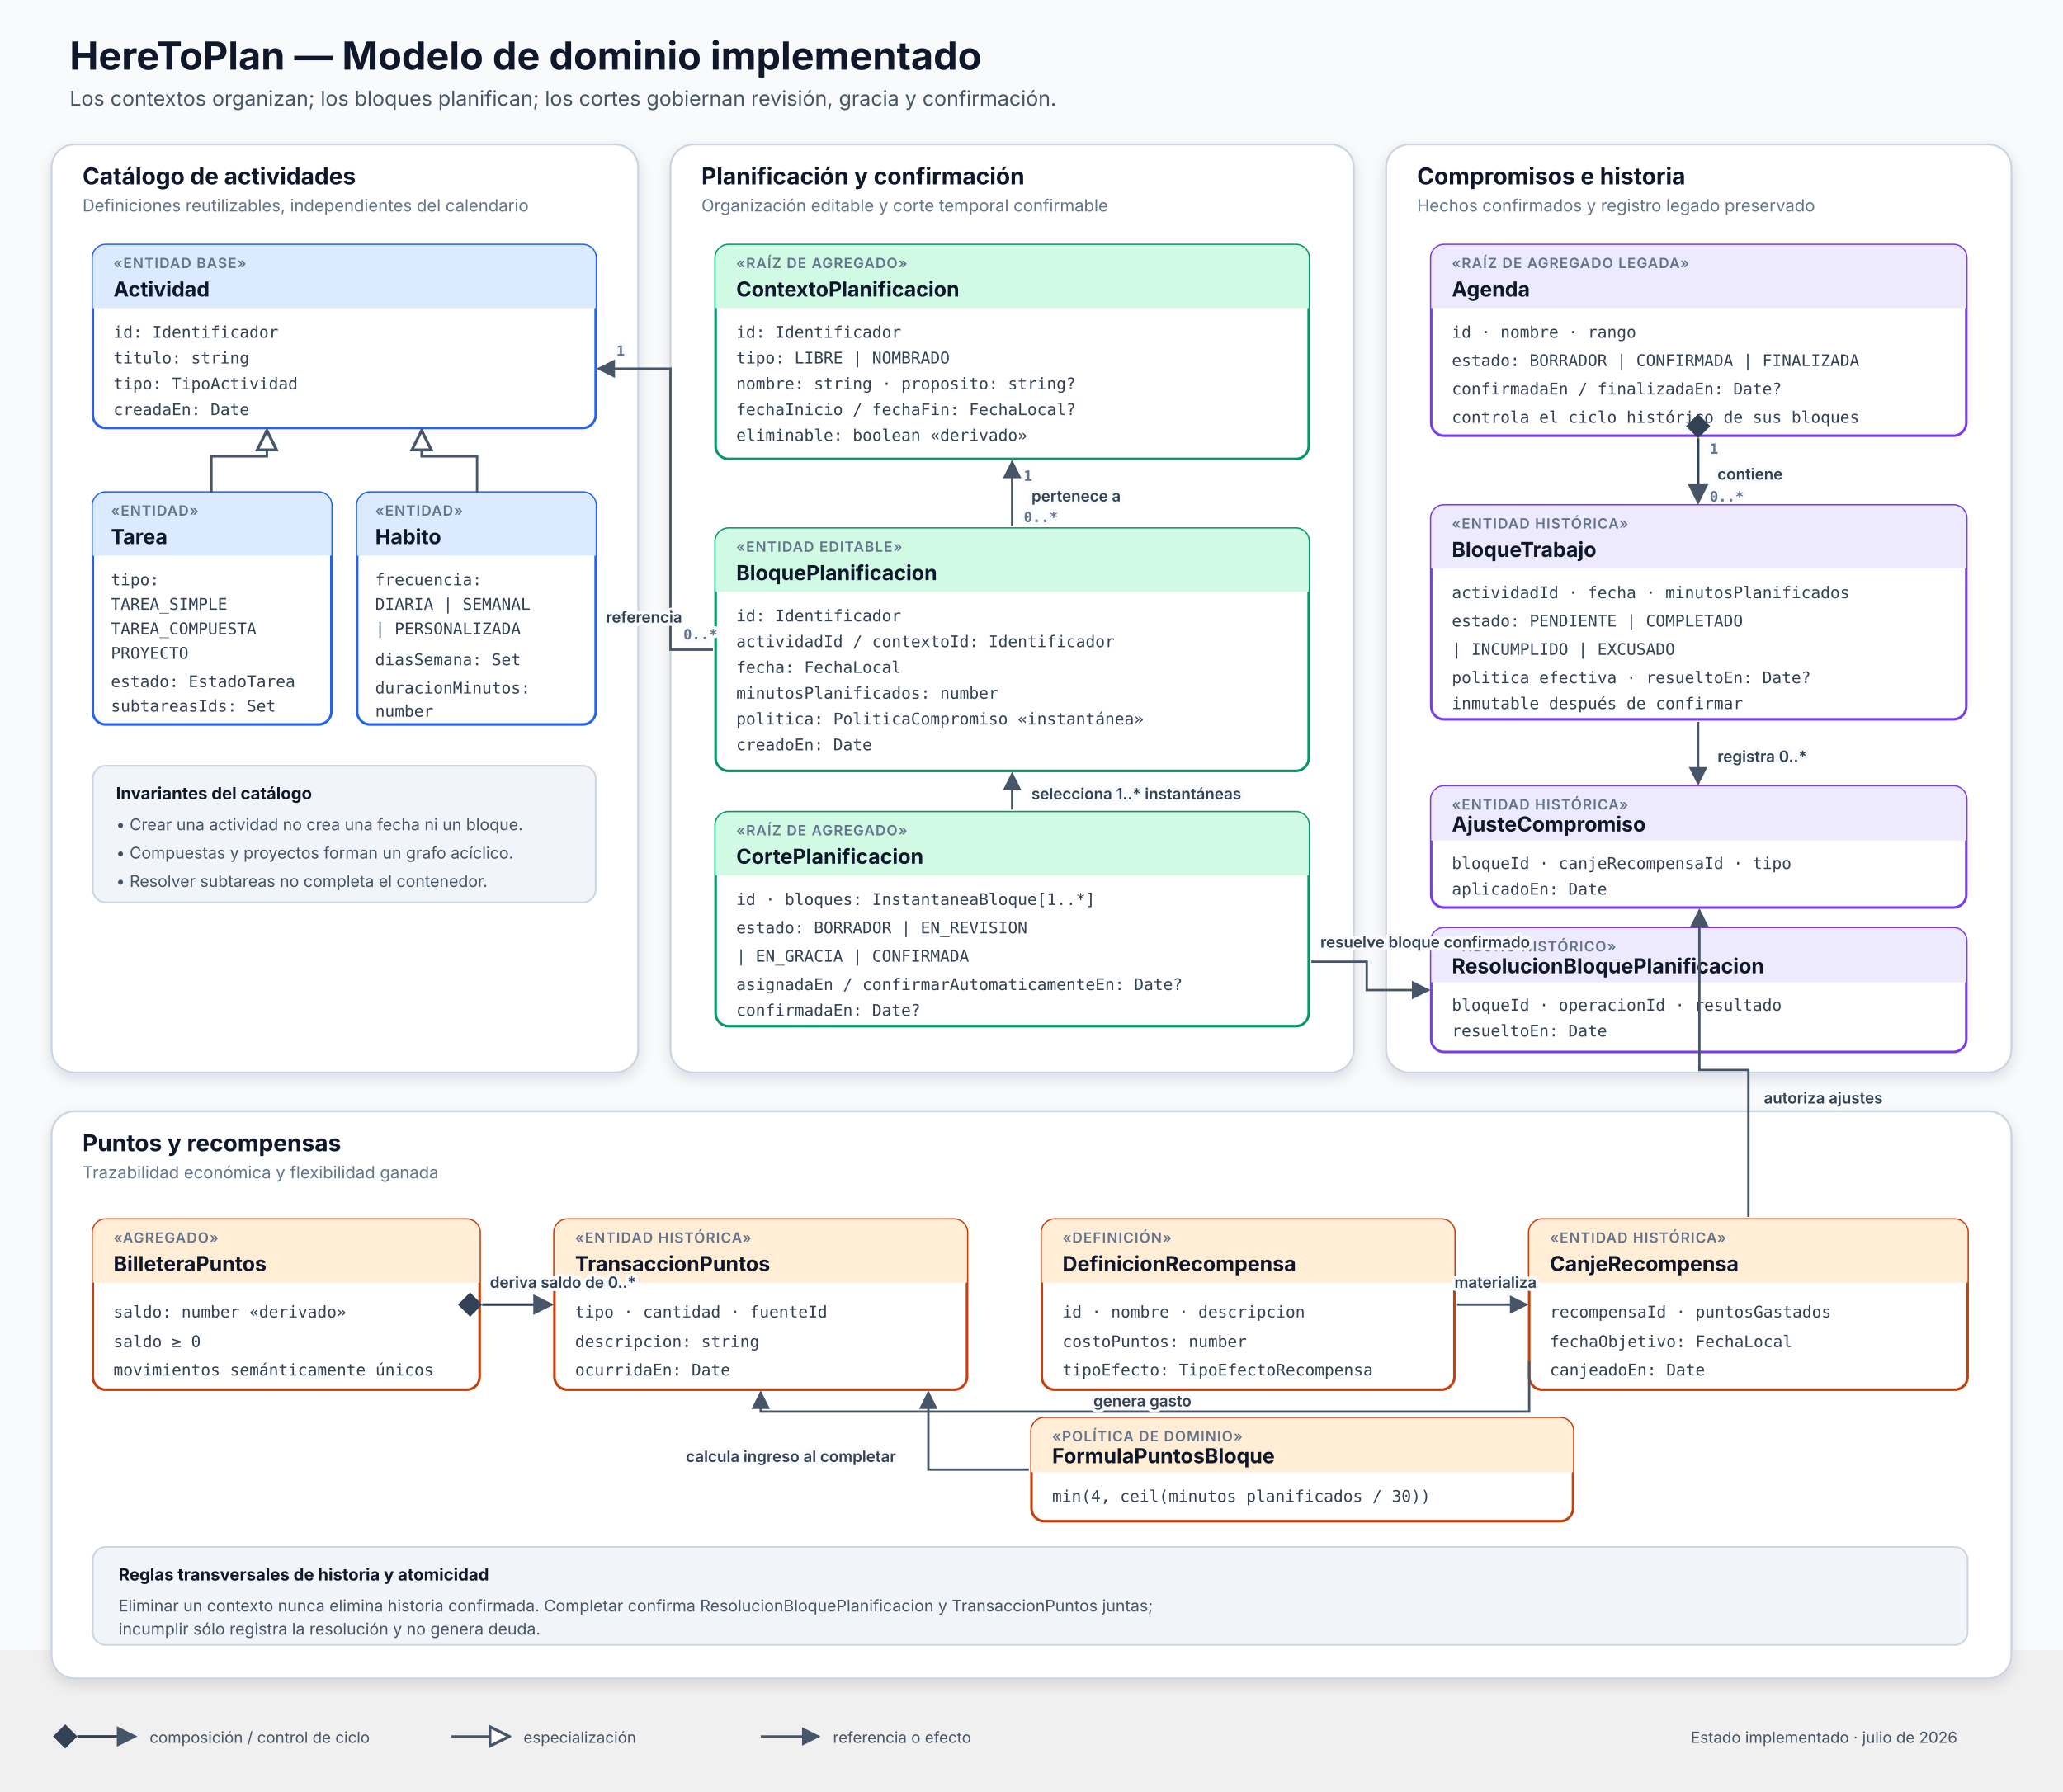
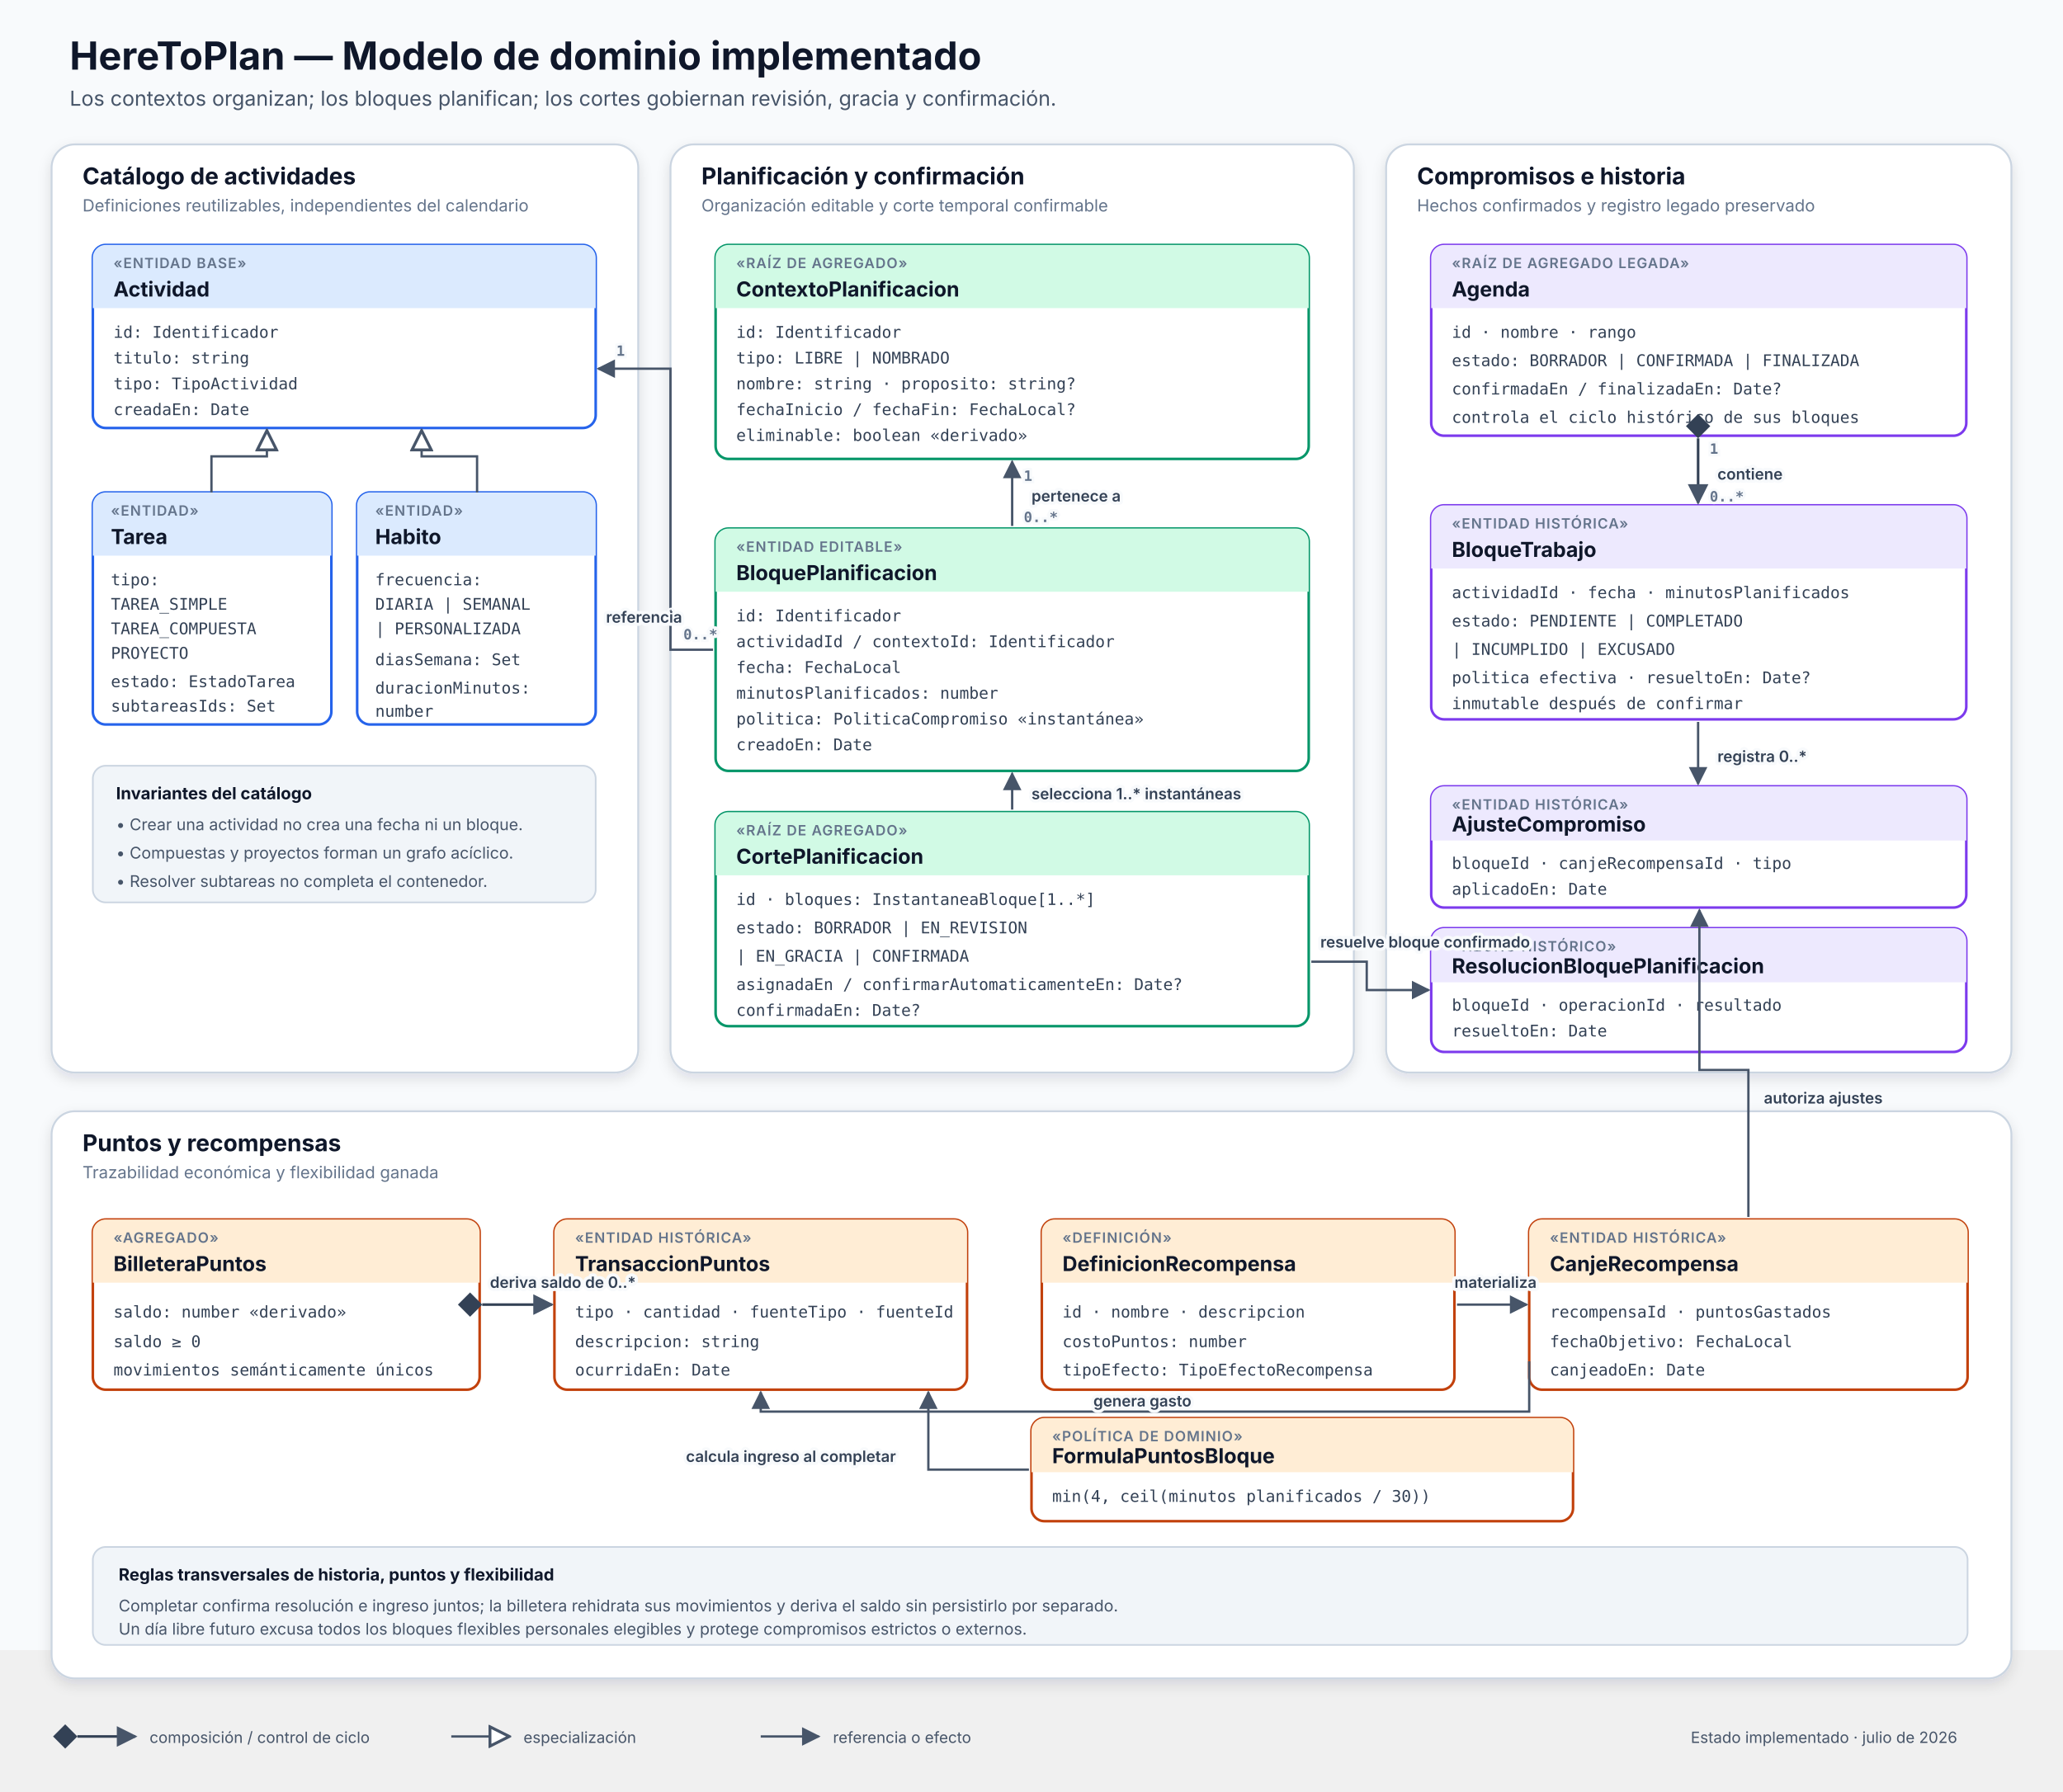
<svg xmlns="http://www.w3.org/2000/svg" width="1600" height="1390" viewBox="0 0 1600 1390" role="img" aria-labelledby="titulo descripcion">
  <defs>
    <filter id="sombra" x="-10%" y="-10%" width="120%" height="130%">
      <feDropShadow dx="0" dy="4" stdDeviation="5" flood-color="#0f172a" flood-opacity="0.12" />
    </filter>
    <marker id="flecha" viewBox="0 0 10 10" refX="9" refY="5" markerWidth="8" markerHeight="8" orient="auto-start-reverse">
      <path d="M 0 0 L 10 5 L 0 10 z" fill="#475569" />
    </marker>
    <marker id="triangulo" viewBox="0 0 12 12" refX="11" refY="6" markerWidth="10" markerHeight="10" orient="auto">
      <path d="M 1 1 L 11 6 L 1 11 z" fill="#ffffff" stroke="#475569" stroke-width="1.5" />
    </marker>
    <marker id="diamante" viewBox="0 0 14 14" refX="13" refY="7" markerWidth="11" markerHeight="11" orient="auto">
      <path d="M 1 7 L 7 1 L 13 7 L 7 13 z" fill="#334155" />
    </marker>
    <style>
      .fondo { fill: #f8fafc; }
      .titulo { font: 700 30px Inter, Segoe UI, sans-serif; fill: #0f172a; }
      .subtitulo { font: 400 16px Inter, Segoe UI, sans-serif; fill: #475569; }
      .grupo { fill: #ffffff; stroke: #cbd5e1; stroke-width: 1.5; rx: 18; filter: url(#sombra); }
      .grupo-titulo { font: 700 18px Inter, Segoe UI, sans-serif; fill: #0f172a; }
      .grupo-subtitulo { font: 400 13px Inter, Segoe UI, sans-serif; fill: #64748b; }
      .clase { fill: #ffffff; stroke-width: 2; rx: 10; }
      .actividad { stroke: #2563eb; }
      .planificacion { stroke: #059669; }
      .historia { stroke: #7c3aed; }
      .economia { stroke: #c2410c; }
      .cabecera-actividad { fill: #dbeafe; }
      .cabecera-planificacion { fill: #d1fae5; }
      .cabecera-historia { fill: #ede9fe; }
      .cabecera-economia { fill: #ffedd5; }
      .estereotipo { font: 600 11px Inter, Segoe UI, sans-serif; fill: #64748b; letter-spacing: 0.06em; }
      .nombre { font: 700 16px Inter, Segoe UI, sans-serif; fill: #0f172a; }
      .atributo { font: 400 12.5px ui-monospace, SFMono-Regular, Consolas, monospace; fill: #334155; }
      .regla { fill: #f1f5f9; stroke: #cbd5e1; stroke-width: 1.3; rx: 10; }
      .regla-titulo { font: 700 13px Inter, Segoe UI, sans-serif; fill: #0f172a; }
      .regla-texto { font: 400 12.5px Inter, Segoe UI, sans-serif; fill: #475569; }
      .relacion { fill: none; stroke: #475569; stroke-width: 1.8; marker-end: url(#flecha); }
      .herencia { fill: none; stroke: #475569; stroke-width: 1.8; marker-end: url(#triangulo); }
      .composicion { fill: none; stroke: #334155; stroke-width: 2; marker-start: url(#diamante); marker-end: url(#flecha); }
      .relacion-etiqueta { font: 600 12px Inter, Segoe UI, sans-serif; fill: #334155; paint-order: stroke; stroke: #f8fafc; stroke-width: 5px; stroke-linejoin: round; }
      .multiplicidad { font: 700 11px ui-monospace, SFMono-Regular, Consolas, monospace; fill: #64748b; paint-order: stroke; stroke: #f8fafc; stroke-width: 4px; }
      .leyenda { font: 400 12px Inter, Segoe UI, sans-serif; fill: #475569; }
    </style>
  </defs>
  <rect class="fondo" width="1600" height="1280" />
  <text class="titulo" x="54" y="54">HereToPlan — Modelo de dominio implementado</text>
  <text class="subtitulo" x="54" y="82">Los contextos organizan; los bloques planifican; los cortes gobiernan revisión, gracia y confirmación.</text>
  <rect class="grupo" x="40" y="112" width="455" height="720" />
  <text class="grupo-titulo" x="64" y="143">Catálogo de actividades</text>
  <text class="grupo-subtitulo" x="64" y="164">Definiciones reutilizables, independientes del calendario</text>
  <g transform="translate(72 190)">
    <rect class="clase actividad" width="390" height="142" />
    <path class="cabecera-actividad" d="M10 0 H380 A10 10 0 0 1 390 10 V49 H0 V10 A10 10 0 0 1 10 0" />
    <text class="estereotipo" x="16" y="18">«ENTIDAD BASE»</text>
    <text class="nombre" x="16" y="40">Actividad</text>
    <text class="atributo" x="16" y="72">id: Identificador</text>
    <text class="atributo" x="16" y="92">titulo: string</text>
    <text class="atributo" x="16" y="112">tipo: TipoActividad</text>
    <text class="atributo" x="16" y="132">creadaEn: Date</text>
  </g>
  <g transform="translate(72 382)">
    <rect class="clase actividad" width="185" height="180" />
    <path class="cabecera-actividad" d="M10 0 H175 A10 10 0 0 1 185 10 V49 H0 V10 A10 10 0 0 1 10 0" />
    <text class="estereotipo" x="14" y="18">«ENTIDAD»</text>
    <text class="nombre" x="14" y="40">Tarea</text>
    <text class="atributo" x="14" y="72">tipo:</text>
    <text class="atributo" x="14" y="91">TAREA_SIMPLE</text>
    <text class="atributo" x="14" y="110">TAREA_COMPUESTA</text>
    <text class="atributo" x="14" y="129">PROYECTO</text>
    <text class="atributo" x="14" y="151">estado: EstadoTarea</text>
    <text class="atributo" x="14" y="170">subtareasIds: Set</text>
  </g>
  <g transform="translate(277 382)">
    <rect class="clase actividad" width="185" height="180" />
    <path class="cabecera-actividad" d="M10 0 H175 A10 10 0 0 1 185 10 V49 H0 V10 A10 10 0 0 1 10 0" />
    <text class="estereotipo" x="14" y="18">«ENTIDAD»</text>
    <text class="nombre" x="14" y="40">Habito</text>
    <text class="atributo" x="14" y="72">frecuencia:</text>
    <text class="atributo" x="14" y="91">DIARIA | SEMANAL</text>
    <text class="atributo" x="14" y="110">| PERSONALIZADA</text>
    <text class="atributo" x="14" y="134">diasSemana: Set</text>
    <text class="atributo" x="14" y="156">duracionMinutos:</text>
    <text class="atributo" x="14" y="174">number</text>
  </g>
  <path class="herencia" d="M164 382 V354 H207 V334" />
  <path class="herencia" d="M370 382 V354 H327 V334" />
  <rect class="regla" x="72" y="594" width="390" height="106" />
  <text class="regla-titulo" x="90" y="620">Invariantes del catálogo</text>
  <text class="regla-texto" x="90" y="644">• Crear una actividad no crea una fecha ni un bloque.</text>
  <text class="regla-texto" x="90" y="666">• Compuestas y proyectos forman un grafo acíclico.</text>
  <text class="regla-texto" x="90" y="688">• Resolver subtareas no completa el contenedor.</text>
  <rect class="grupo" x="520" y="112" width="530" height="720" />
  <text class="grupo-titulo" x="544" y="143">Planificación y confirmación</text>
  <text class="grupo-subtitulo" x="544" y="164">Organización editable y corte temporal confirmable</text>
  <g transform="translate(555 190)">
    <rect class="clase planificacion" width="460" height="166" />
    <path class="cabecera-planificacion" d="M10 0 H450 A10 10 0 0 1 460 10 V49 H0 V10 A10 10 0 0 1 10 0" />
    <text class="estereotipo" x="16" y="18">«RAÍZ DE AGREGADO»</text>
    <text class="nombre" x="16" y="40">ContextoPlanificacion</text>
    <text class="atributo" x="16" y="72">id: Identificador</text>
    <text class="atributo" x="16" y="92">tipo: LIBRE | NOMBRADO</text>
    <text class="atributo" x="16" y="112">nombre: string · proposito: string?</text>
    <text class="atributo" x="16" y="132">fechaInicio / fechaFin: FechaLocal?</text>
    <text class="atributo" x="16" y="152">eliminable: boolean «derivado»</text>
  </g>
  <g transform="translate(555 410)">
    <rect class="clase planificacion" width="460" height="188" />
    <path class="cabecera-planificacion" d="M10 0 H450 A10 10 0 0 1 460 10 V49 H0 V10 A10 10 0 0 1 10 0" />
    <text class="estereotipo" x="16" y="18">«ENTIDAD EDITABLE»</text>
    <text class="nombre" x="16" y="40">BloquePlanificacion</text>
    <text class="atributo" x="16" y="72">id: Identificador</text>
    <text class="atributo" x="16" y="92">actividadId / contextoId: Identificador</text>
    <text class="atributo" x="16" y="112">fecha: FechaLocal</text>
    <text class="atributo" x="16" y="132">minutosPlanificados: number</text>
    <text class="atributo" x="16" y="152">politica: PoliticaCompromiso «instantánea»</text>
    <text class="atributo" x="16" y="172">creadoEn: Date</text>
  </g>
  <g transform="translate(555 630)">
    <rect class="clase planificacion" width="460" height="166" />
    <path class="cabecera-planificacion" d="M10 0 H450 A10 10 0 0 1 460 10 V49 H0 V10 A10 10 0 0 1 10 0" />
    <text class="estereotipo" x="16" y="18">«RAÍZ DE AGREGADO»</text>
    <text class="nombre" x="16" y="40">CortePlanificacion</text>
    <text class="atributo" x="16" y="72">id · bloques: InstantaneaBloque[1..*]</text>
    <text class="atributo" x="16" y="94">estado: BORRADOR | EN_REVISION</text>
    <text class="atributo" x="16" y="116">| EN_GRACIA | CONFIRMADA</text>
    <text class="atributo" x="16" y="138">asignadaEn / confirmarAutomaticamenteEn: Date?</text>
    <text class="atributo" x="16" y="158">confirmadaEn: Date?</text>
  </g>
  <path class="relacion" d="M785 408 V358" />
  <text class="relacion-etiqueta" x="800" y="389">pertenece a</text>
  <text class="multiplicidad" x="794" y="373">1</text>
  <text class="multiplicidad" x="794" y="405">0..*</text>
  <path class="relacion" d="M785 628 V600" />
  <text class="relacion-etiqueta" x="800" y="620">selecciona 1..* instantáneas</text>
  <path class="relacion" d="M553 504 H520 V286 H464" />
  <text class="relacion-etiqueta" x="470" y="483">referencia</text>
  <text class="multiplicidad" x="478" y="276">1</text>
  <text class="multiplicidad" x="530" y="496">0..*</text>
  <rect class="grupo" x="1075" y="112" width="485" height="720" />
  <text class="grupo-titulo" x="1099" y="143">Compromisos e historia</text>
  <text class="grupo-subtitulo" x="1099" y="164">Hechos confirmados y registro legado preservado</text>
  <g transform="translate(1110 190)">
    <rect class="clase historia" width="415" height="148" />
    <path class="cabecera-historia" d="M10 0 H405 A10 10 0 0 1 415 10 V49 H0 V10 A10 10 0 0 1 10 0" />
    <text class="estereotipo" x="16" y="18">«RAÍZ DE AGREGADO LEGADA»</text>
    <text class="nombre" x="16" y="40">Agenda</text>
    <text class="atributo" x="16" y="72">id · nombre · rango</text>
    <text class="atributo" x="16" y="94">estado: BORRADOR | CONFIRMADA | FINALIZADA</text>
    <text class="atributo" x="16" y="116">confirmadaEn / finalizadaEn: Date?</text>
    <text class="atributo" x="16" y="138">controla el ciclo histórico de sus bloques</text>
  </g>
  <g transform="translate(1110 392)">
    <rect class="clase historia" width="415" height="166" />
    <path class="cabecera-historia" d="M10 0 H405 A10 10 0 0 1 415 10 V49 H0 V10 A10 10 0 0 1 10 0" />
    <text class="estereotipo" x="16" y="18">«ENTIDAD HISTÓRICA»</text>
    <text class="nombre" x="16" y="40">BloqueTrabajo</text>
    <text class="atributo" x="16" y="72">actividadId · fecha · minutosPlanificados</text>
    <text class="atributo" x="16" y="94">estado: PENDIENTE | COMPLETADO</text>
    <text class="atributo" x="16" y="116">| INCUMPLIDO | EXCUSADO</text>
    <text class="atributo" x="16" y="138">politica efectiva · resueltoEn: Date?</text>
    <text class="atributo" x="16" y="158">inmutable después de confirmar</text>
  </g>
  <g transform="translate(1110 610)">
    <rect class="clase historia" width="415" height="94" />
    <path class="cabecera-historia" d="M10 0 H405 A10 10 0 0 1 415 10 V42 H0 V10 A10 10 0 0 1 10 0" />
    <text class="estereotipo" x="16" y="18">«ENTIDAD HISTÓRICA»</text>
    <text class="nombre" x="16" y="35">AjusteCompromiso</text>
    <text class="atributo" x="16" y="64">bloqueId · canjeRecompensaId · tipo</text>
    <text class="atributo" x="16" y="84">aplicadoEn: Date</text>
  </g>
  <path class="composicion" d="M1317 340 V390" />
  <text class="relacion-etiqueta" x="1332" y="372">contiene</text>
  <text class="multiplicidad" x="1326" y="352">1</text>
  <text class="multiplicidad" x="1326" y="389">0..*</text>
  <path class="relacion" d="M1317 560 V608" />
  <text class="relacion-etiqueta" x="1332" y="591">registra 0..*</text>
  <g transform="translate(1110 720)">
    <rect class="clase historia" width="415" height="96" />
    <path class="cabecera-historia" d="M10 0 H405 A10 10 0 0 1 415 10 V42 H0 V10 A10 10 0 0 1 10 0" />
    <text class="estereotipo" x="16" y="18">«HECHO HISTÓRICO»</text>
    <text class="nombre" x="16" y="35">ResolucionBloquePlanificacion</text>
    <text class="atributo" x="16" y="64">bloqueId · operacionId · resultado</text>
    <text class="atributo" x="16" y="84">resueltoEn: Date</text>
  </g>
  <path class="relacion" d="M1017 746 H1060 V768 H1108" />
  <text class="relacion-etiqueta" x="1024" y="735">resuelve bloque confirmado</text>
  <rect class="grupo" x="40" y="862" width="1520" height="440" />
  <text class="grupo-titulo" x="64" y="893">Puntos y recompensas</text>
  <text class="grupo-subtitulo" x="64" y="914">Trazabilidad económica y flexibilidad ganada</text>
  <g transform="translate(72 946)">
    <rect class="clase economia" width="300" height="132" />
    <path class="cabecera-economia" d="M10 0 H290 A10 10 0 0 1 300 10 V49 H0 V10 A10 10 0 0 1 10 0" />
    <text class="estereotipo" x="16" y="18">«AGREGADO»</text>
    <text class="nombre" x="16" y="40">BilleteraPuntos</text>
    <text class="atributo" x="16" y="76">saldo: number «derivado»</text>
    <text class="atributo" x="16" y="99">saldo ≥ 0</text>
    <text class="atributo" x="16" y="121">movimientos semánticamente únicos</text>
  </g>
  <g transform="translate(430 946)">
    <rect class="clase economia" width="320" height="132" />
    <path class="cabecera-economia" d="M10 0 H310 A10 10 0 0 1 320 10 V49 H0 V10 A10 10 0 0 1 10 0" />
    <text class="estereotipo" x="16" y="18">«ENTIDAD HISTÓRICA»</text>
    <text class="nombre" x="16" y="40">TransaccionPuntos</text>
-     <text class="atributo" x="16" y="76">tipo · cantidad · fuenteId</text>
+     <text class="atributo" x="16" y="76">tipo · cantidad · fuenteTipo · fuenteId</text>
    <text class="atributo" x="16" y="99">descripcion: string</text>
    <text class="atributo" x="16" y="121">ocurridaEn: Date</text>
  </g>
  <g transform="translate(808 946)">
    <rect class="clase economia" width="320" height="132" />
    <path class="cabecera-economia" d="M10 0 H310 A10 10 0 0 1 320 10 V49 H0 V10 A10 10 0 0 1 10 0" />
    <text class="estereotipo" x="16" y="18">«DEFINICIÓN»</text>
    <text class="nombre" x="16" y="40">DefinicionRecompensa</text>
    <text class="atributo" x="16" y="76">id · nombre · descripcion</text>
    <text class="atributo" x="16" y="99">costoPuntos: number</text>
    <text class="atributo" x="16" y="121">tipoEfecto: TipoEfectoRecompensa</text>
  </g>
  <g transform="translate(1186 946)">
    <rect class="clase economia" width="340" height="132" />
    <path class="cabecera-economia" d="M10 0 H330 A10 10 0 0 1 340 10 V49 H0 V10 A10 10 0 0 1 10 0" />
    <text class="estereotipo" x="16" y="18">«ENTIDAD HISTÓRICA»</text>
    <text class="nombre" x="16" y="40">CanjeRecompensa</text>
    <text class="atributo" x="16" y="76">recompensaId · puntosGastados</text>
    <text class="atributo" x="16" y="99">fechaObjetivo: FechaLocal</text>
    <text class="atributo" x="16" y="121">canjeadoEn: Date</text>
  </g>
  <path class="composicion" d="M374 1012 H428" />
  <text class="relacion-etiqueta" x="380" y="999">deriva saldo de 0..*</text>
  <path class="relacion" d="M1130 1012 H1184" />
  <text class="relacion-etiqueta" x="1128" y="999">materializa</text>
  <path class="relacion" d="M1186 1056 V1095 H590 V1080" />
  <text class="relacion-etiqueta" x="848" y="1091">genera gasto</text>
  <path class="relacion" d="M1356 944 V830 H1318 V706" />
  <text class="relacion-etiqueta" x="1368" y="856">autoriza ajustes</text>
  <g transform="translate(800 1100)">
    <rect class="clase economia" width="420" height="80" />
    <path class="cabecera-economia" d="M10 0 H410 A10 10 0 0 1 420 10 V42 H0 V10 A10 10 0 0 1 10 0" />
    <text class="estereotipo" x="16" y="18">«POLÍTICA DE DOMINIO»</text>
    <text class="nombre" x="16" y="35">FormulaPuntosBloque</text>
    <text class="atributo" x="16" y="65">min(4, ceil(minutos planificados / 30))</text>
  </g>
  <path class="relacion" d="M798 1140 H720 V1080" />
  <text class="relacion-etiqueta" x="532" y="1134">calcula ingreso al completar</text>
  <rect class="regla" x="72" y="1200" width="1454" height="76" />
-   <text class="regla-titulo" x="92" y="1226">Reglas transversales de historia y atomicidad</text>
-   <text class="regla-texto" x="92" y="1250">Eliminar un contexto nunca elimina historia confirmada. Completar confirma ResolucionBloquePlanificacion y TransaccionPuntos juntas;</text>
-   <text class="regla-texto" x="92" y="1268">incumplir sólo registra la resolución y no genera deuda.</text>
+   <text class="regla-titulo" x="92" y="1226">Reglas transversales de historia, puntos y flexibilidad</text>
+   <text class="regla-texto" x="92" y="1250">Completar confirma resolución e ingreso juntos; la billetera rehidrata sus movimientos y deriva el saldo sin persistirlo por separado.</text>
+   <text class="regla-texto" x="92" y="1268">Un día libre futuro excusa todos los bloques flexibles personales elegibles y protege compromisos estrictos o externos.</text>
  <line x1="60" y1="1347" x2="105" y2="1347" class="composicion" />
  <text class="leyenda" x="116" y="1352">composición / control de ciclo</text>
  <line x1="350" y1="1347" x2="395" y2="1347" class="herencia" />
  <text class="leyenda" x="406" y="1352">especialización</text>
  <line x1="590" y1="1347" x2="635" y2="1347" class="relacion" />
  <text class="leyenda" x="646" y="1352">referencia o efecto</text>
  <text class="leyenda" x="1518" y="1352" text-anchor="end">Estado implementado · julio de 2026</text>
</svg>
